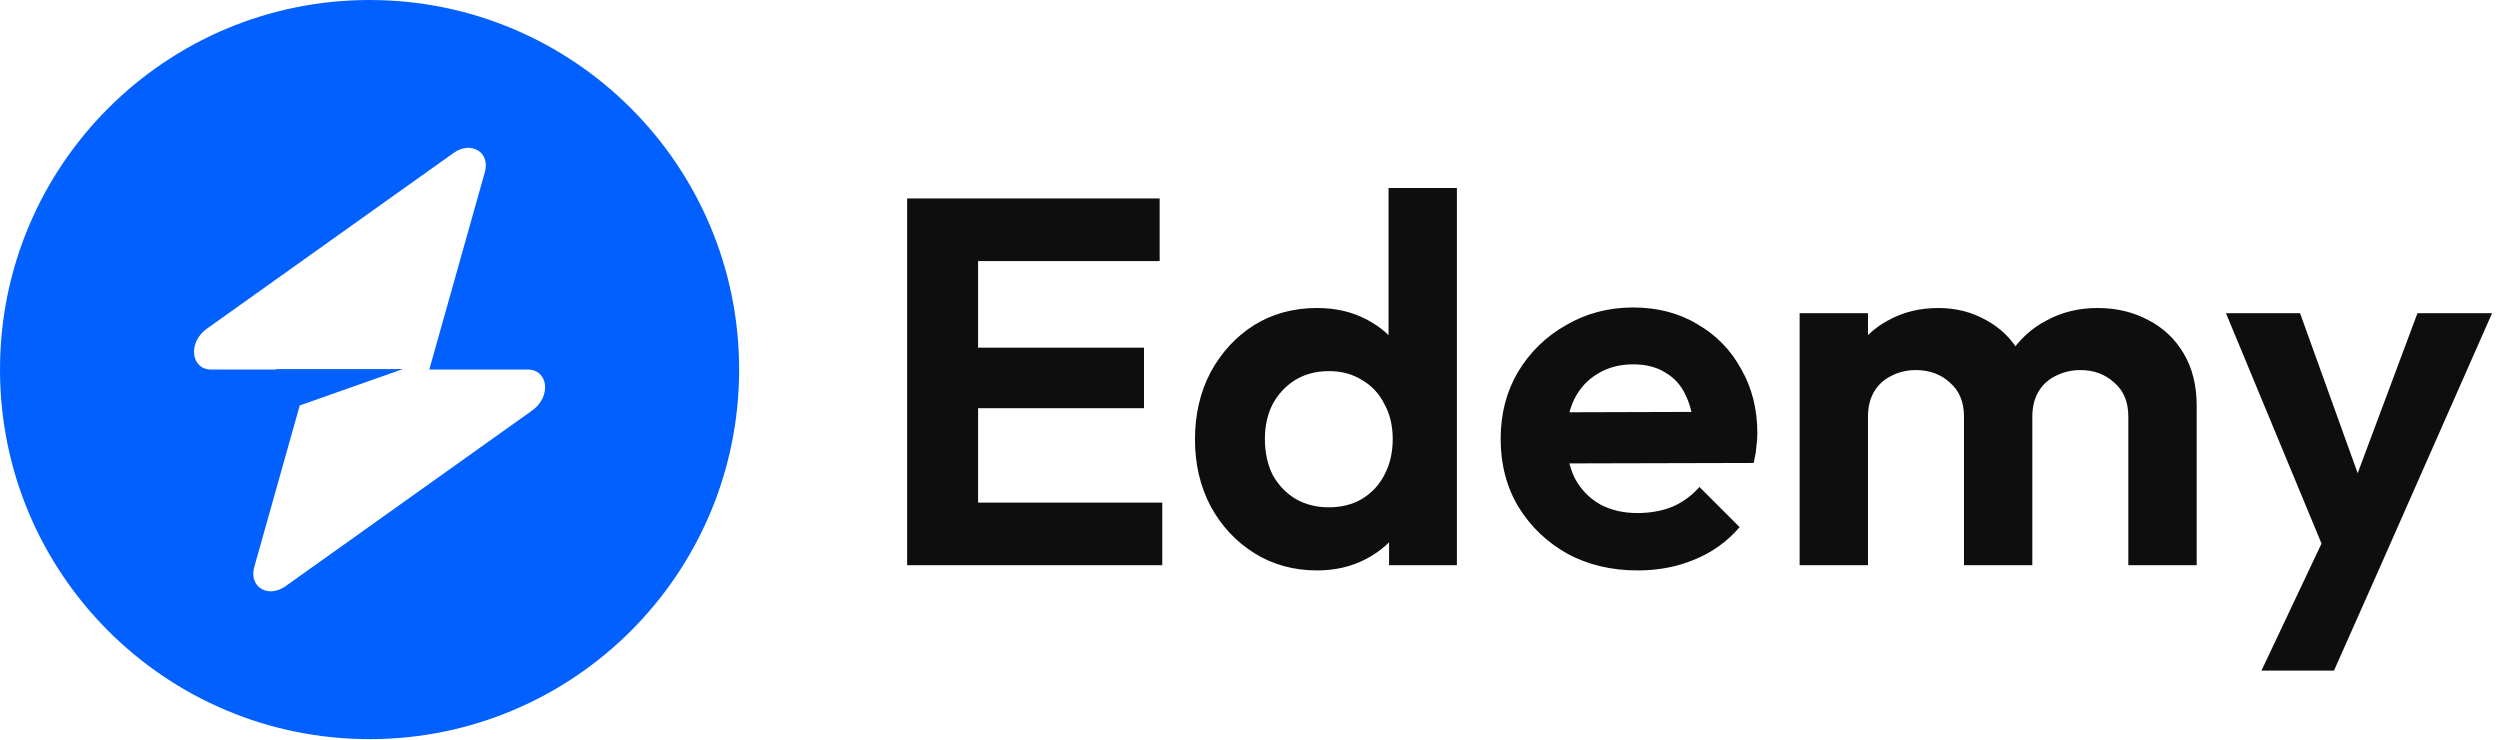
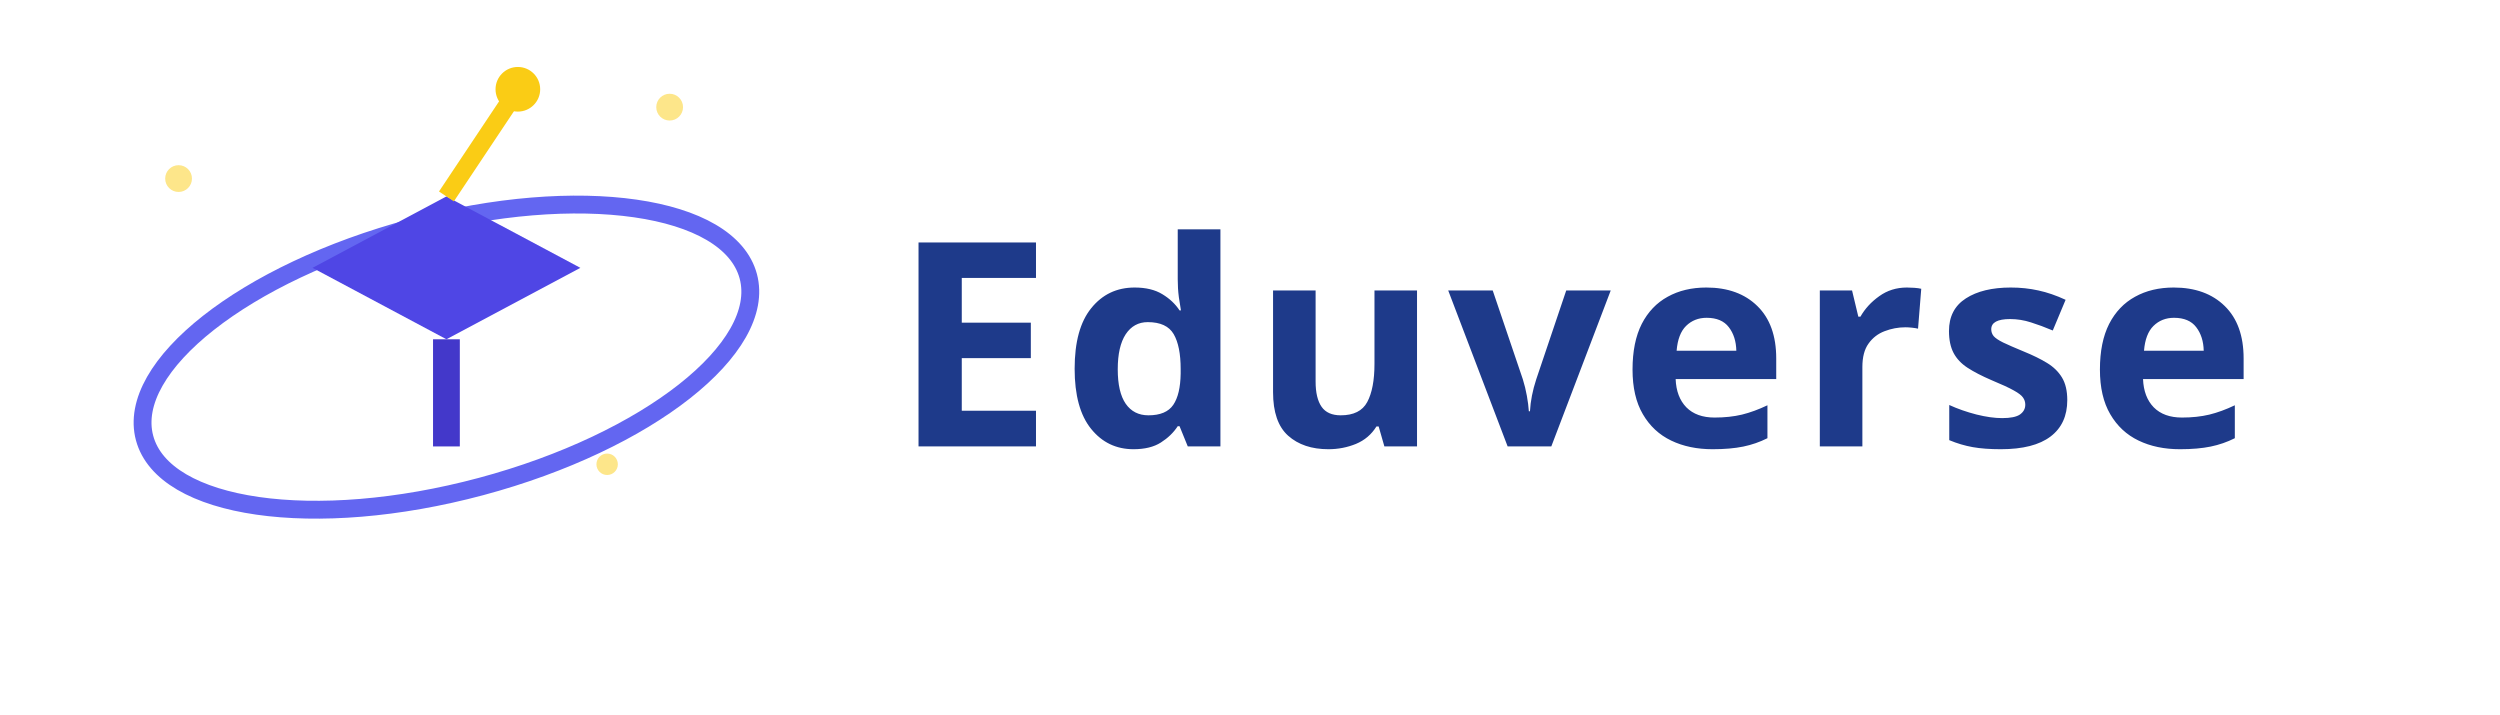
- <svg xmlns="http://www.w3.org/2000/svg" width="115" height="34" viewBox="0 0 115 34" fill="none">
-   <path fill-rule="evenodd" clip-rule="evenodd" d="M17 34C26.389 34 34 26.389 34 17C34 7.611 26.389 0 17 0C7.611 0 0 7.611 0 17C0 26.389 7.611 34 17 34ZM22.303 7.919C22.562 7.002 21.672 6.46 20.859 7.039L9.514 15.121C8.633 15.749 8.771 17 9.722 17H12.71V16.977H18.532L13.788 18.651L11.697 26.081C11.438 26.998 12.328 27.54 13.141 26.961L24.486 18.879C25.367 18.251 25.229 17 24.278 17H19.747L22.303 7.919Z" fill="#0260FF" />
-   <path d="M41.728 26V9.128H44.992V26H41.728ZM44.128 26V23.12H53.464V26H44.128ZM44.128 18.776V15.992H52.624V18.776H44.128ZM44.128 12.008V9.128H53.344V12.008H44.128ZM60.585 26.24C59.513 26.24 58.553 25.976 57.705 25.448C56.857 24.92 56.185 24.2 55.689 23.288C55.209 22.376 54.969 21.352 54.969 20.216C54.969 19.064 55.209 18.032 55.689 17.12C56.185 16.208 56.849 15.488 57.681 14.96C58.529 14.432 59.497 14.168 60.585 14.168C61.417 14.168 62.161 14.336 62.817 14.672C63.489 15.008 64.025 15.48 64.425 16.088C64.841 16.68 65.065 17.352 65.097 18.104V22.232C65.065 22.984 64.849 23.664 64.449 24.272C64.049 24.88 63.513 25.36 62.841 25.712C62.169 26.064 61.417 26.24 60.585 26.24ZM61.113 23.336C61.705 23.336 62.217 23.208 62.649 22.952C63.097 22.68 63.441 22.312 63.681 21.848C63.937 21.368 64.065 20.816 64.065 20.192C64.065 19.584 63.937 19.048 63.681 18.584C63.441 18.104 63.097 17.736 62.649 17.48C62.217 17.208 61.713 17.072 61.137 17.072C60.545 17.072 60.025 17.208 59.577 17.48C59.145 17.752 58.801 18.12 58.545 18.584C58.305 19.048 58.185 19.584 58.185 20.192C58.185 20.816 58.305 21.368 58.545 21.848C58.801 22.312 59.153 22.68 59.601 22.952C60.049 23.208 60.553 23.336 61.113 23.336ZM67.017 26H63.897V22.88L64.401 20.048L63.873 17.264V8.648H67.017V26ZM75.342 26.24C74.126 26.24 73.046 25.984 72.102 25.472C71.158 24.944 70.406 24.224 69.846 23.312C69.302 22.4 69.03 21.36 69.03 20.192C69.03 19.04 69.294 18.016 69.822 17.12C70.366 16.208 71.102 15.488 72.03 14.96C72.958 14.416 73.99 14.144 75.126 14.144C76.246 14.144 77.23 14.4 78.078 14.912C78.942 15.408 79.614 16.096 80.094 16.976C80.59 17.84 80.838 18.824 80.838 19.928C80.838 20.136 80.822 20.352 80.79 20.576C80.774 20.784 80.734 21.024 80.67 21.296L70.926 21.32V18.968L79.206 18.944L77.934 19.928C77.902 19.24 77.774 18.664 77.55 18.2C77.342 17.736 77.03 17.384 76.614 17.144C76.214 16.888 75.718 16.76 75.126 16.76C74.502 16.76 73.958 16.904 73.494 17.192C73.03 17.464 72.67 17.856 72.414 18.368C72.174 18.864 72.054 19.456 72.054 20.144C72.054 20.848 72.182 21.464 72.438 21.992C72.71 22.504 73.094 22.904 73.59 23.192C74.086 23.464 74.662 23.6 75.318 23.6C75.91 23.6 76.446 23.504 76.926 23.312C77.406 23.104 77.822 22.8 78.174 22.4L80.022 24.248C79.462 24.904 78.774 25.4 77.958 25.736C77.158 26.072 76.286 26.24 75.342 26.24ZM82.783 26V14.408H85.927V26H82.783ZM90.343 26V19.16C90.343 18.488 90.127 17.968 89.695 17.6C89.279 17.216 88.759 17.024 88.135 17.024C87.719 17.024 87.343 17.112 87.007 17.288C86.671 17.448 86.407 17.688 86.215 18.008C86.023 18.328 85.927 18.712 85.927 19.16L84.703 18.56C84.703 17.664 84.895 16.888 85.279 16.232C85.679 15.576 86.215 15.072 86.887 14.72C87.559 14.352 88.319 14.168 89.167 14.168C89.967 14.168 90.695 14.352 91.351 14.72C92.007 15.072 92.527 15.576 92.911 16.232C93.295 16.872 93.487 17.648 93.487 18.56V26H90.343ZM97.903 26V19.16C97.903 18.488 97.687 17.968 97.255 17.6C96.839 17.216 96.319 17.024 95.695 17.024C95.295 17.024 94.919 17.112 94.567 17.288C94.231 17.448 93.967 17.688 93.775 18.008C93.583 18.328 93.487 18.712 93.487 19.16L91.687 18.728C91.751 17.8 91.999 17 92.431 16.328C92.863 15.64 93.431 15.112 94.135 14.744C94.839 14.36 95.623 14.168 96.487 14.168C97.351 14.168 98.127 14.352 98.815 14.72C99.503 15.072 100.047 15.584 100.447 16.256C100.847 16.928 101.047 17.728 101.047 18.656V26H97.903ZM107.243 26.096L102.395 14.408H105.803L109.019 23.336H107.867L111.203 14.408H114.635L109.475 26.096H107.243ZM104.027 30.848L107.555 23.384L109.475 26.096L107.363 30.848H104.027Z" fill="#0E0E0E" />
+ <svg xmlns="http://www.w3.org/2000/svg" width="560" height="160" viewBox="0 0 280 80" fill="none">
+   <ellipse cx="50" cy="40" rx="35" ry="15" fill="none" stroke="#6366F1" stroke-width="2" transform="rotate(-15 50 40)" />
+   <polygon points="35,30 50,22 65,30 50,38" fill="#4F46E5" />
+   <line x1="50" y1="38" x2="50" y2="50" stroke="#4338CA" stroke-width="3" />
+   <line x1="50" y1="22" x2="58" y2="10" stroke="#FACC15" stroke-width="2" />
+   <circle cx="58" cy="10" r="2.5" fill="#FACC15" />
+   <circle cx="20" cy="20" r="1.5" fill="#FDE68A" />
+   <circle cx="75" cy="12" r="1.5" fill="#FDE68A" />
+   <circle cx="68" cy="52" r="1.2" fill="#FDE68A" />
+   <text x="100" y="50" font-family="Verdana, sans-serif" font-size="32" fill="#1E3A8A" font-weight="bold" letter-spacing="1">
+     Eduverse
+   </text>
</svg>
